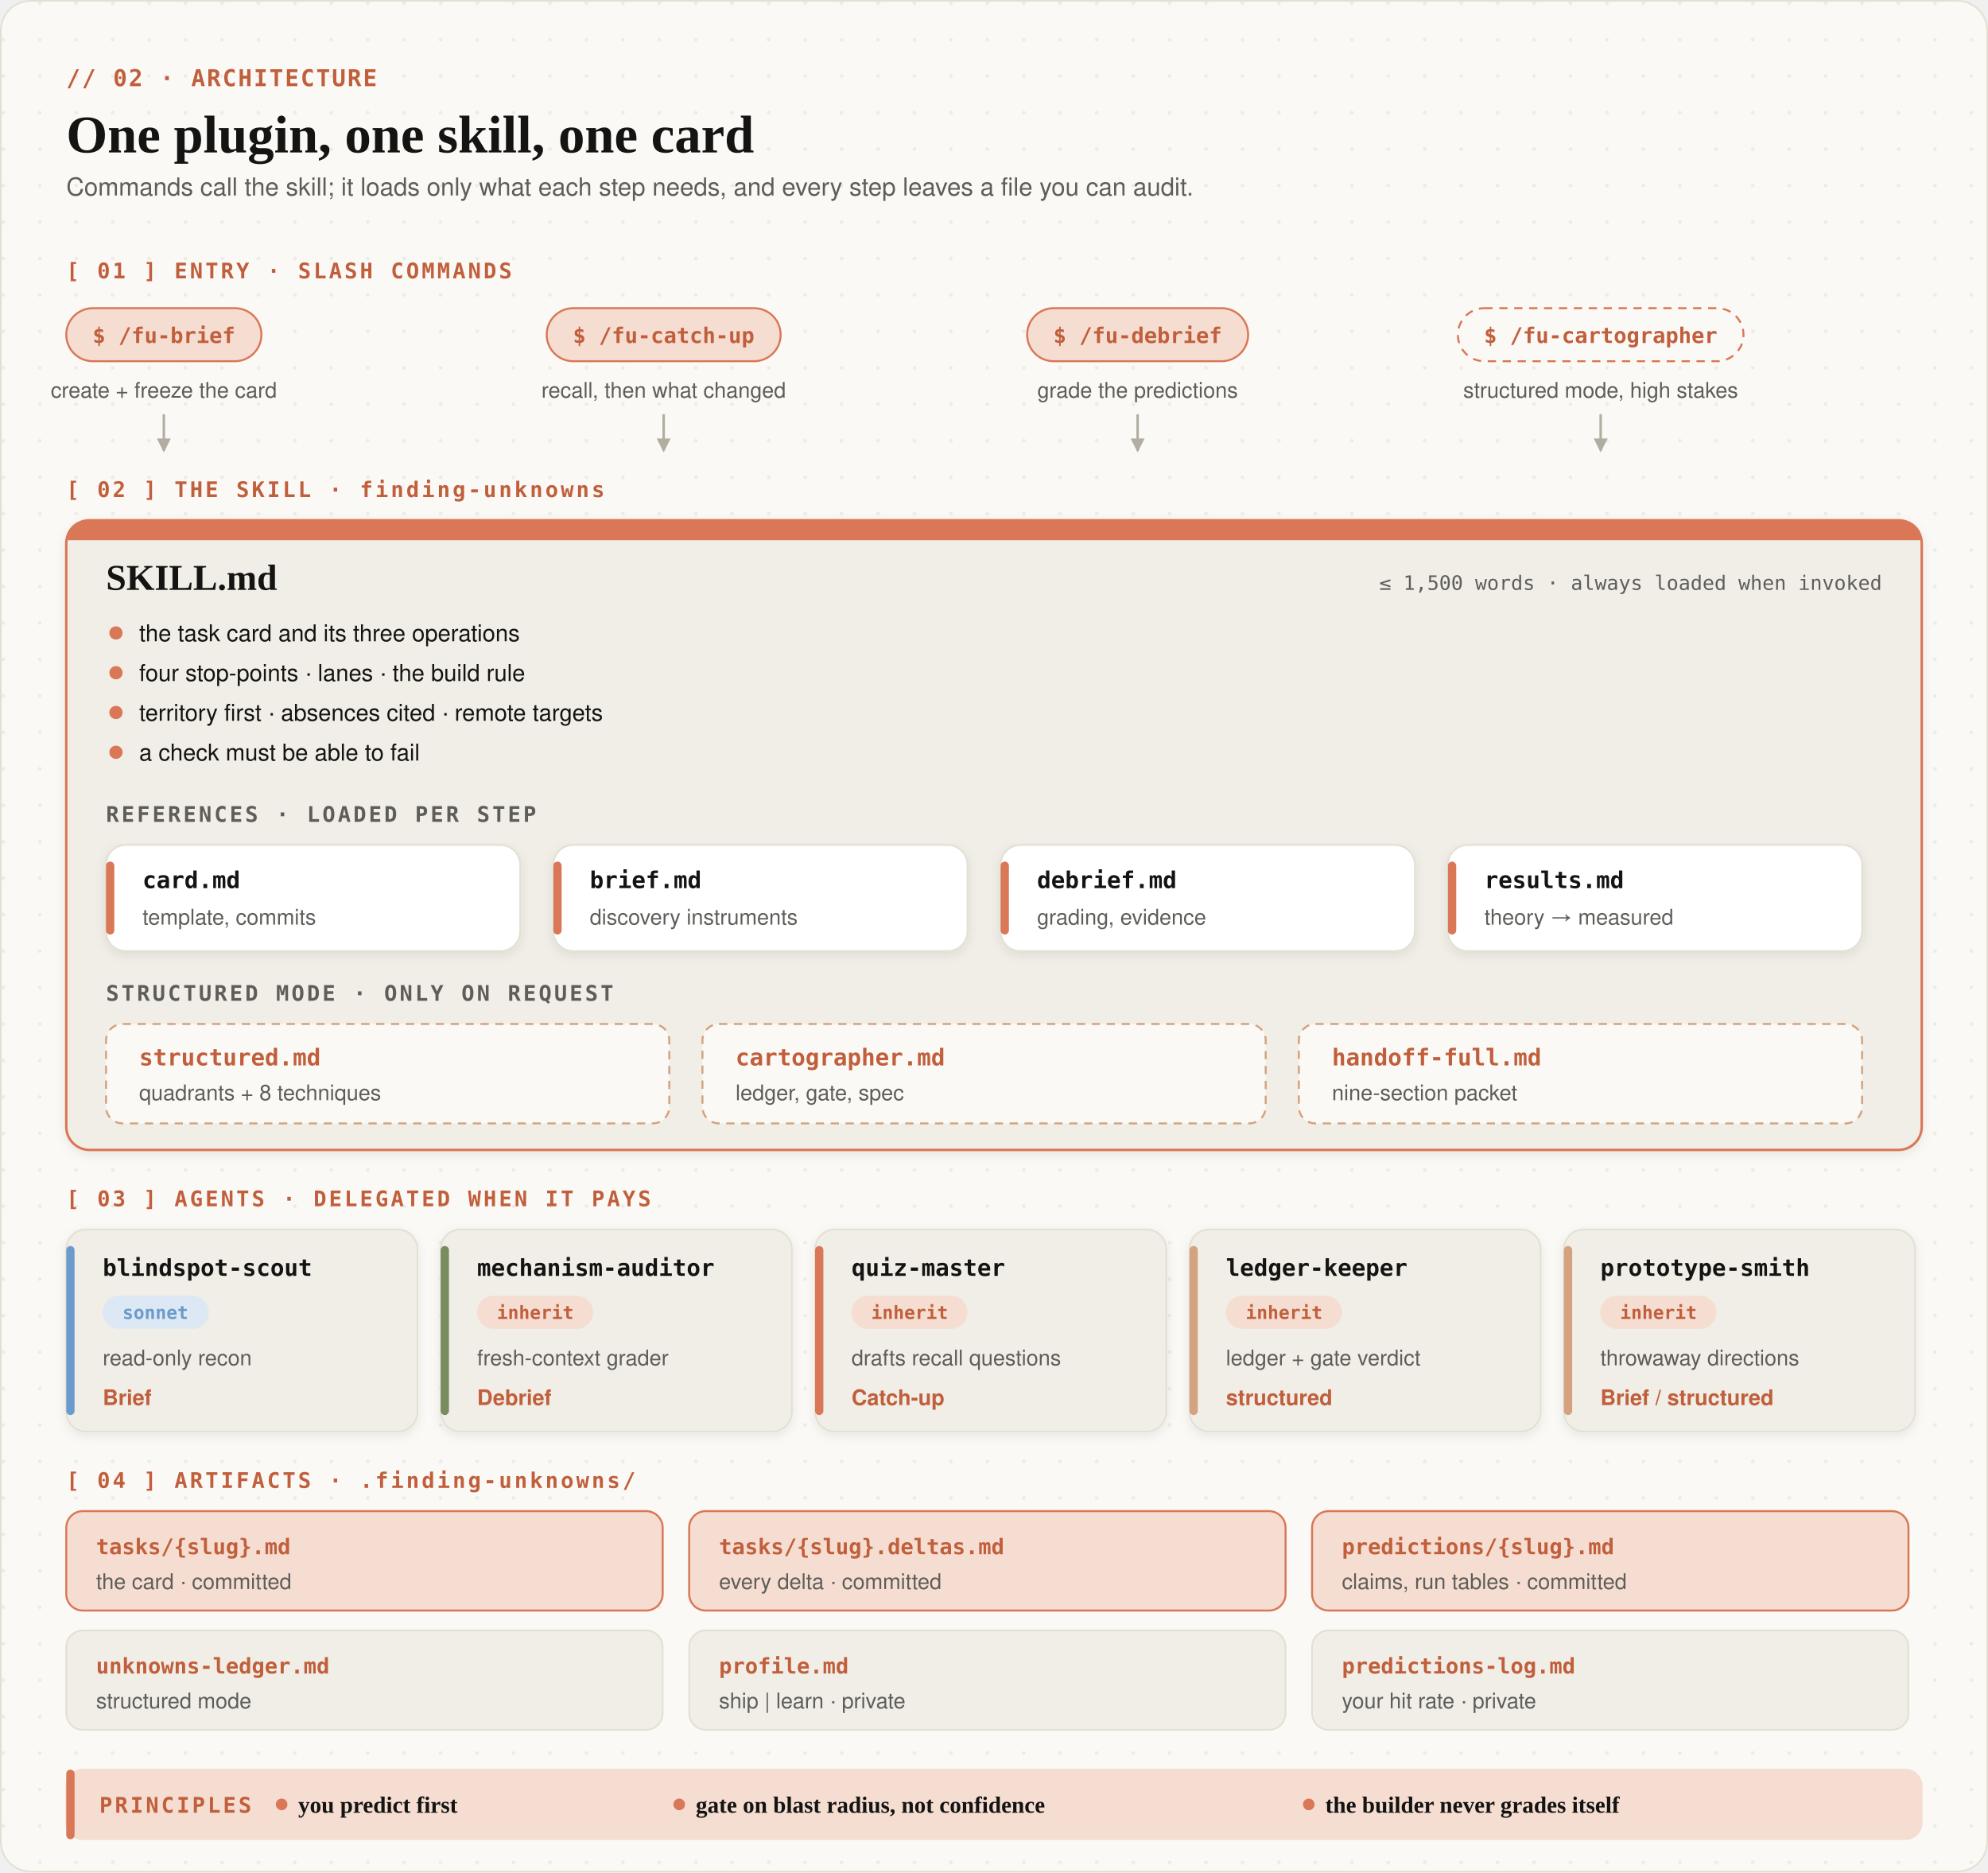
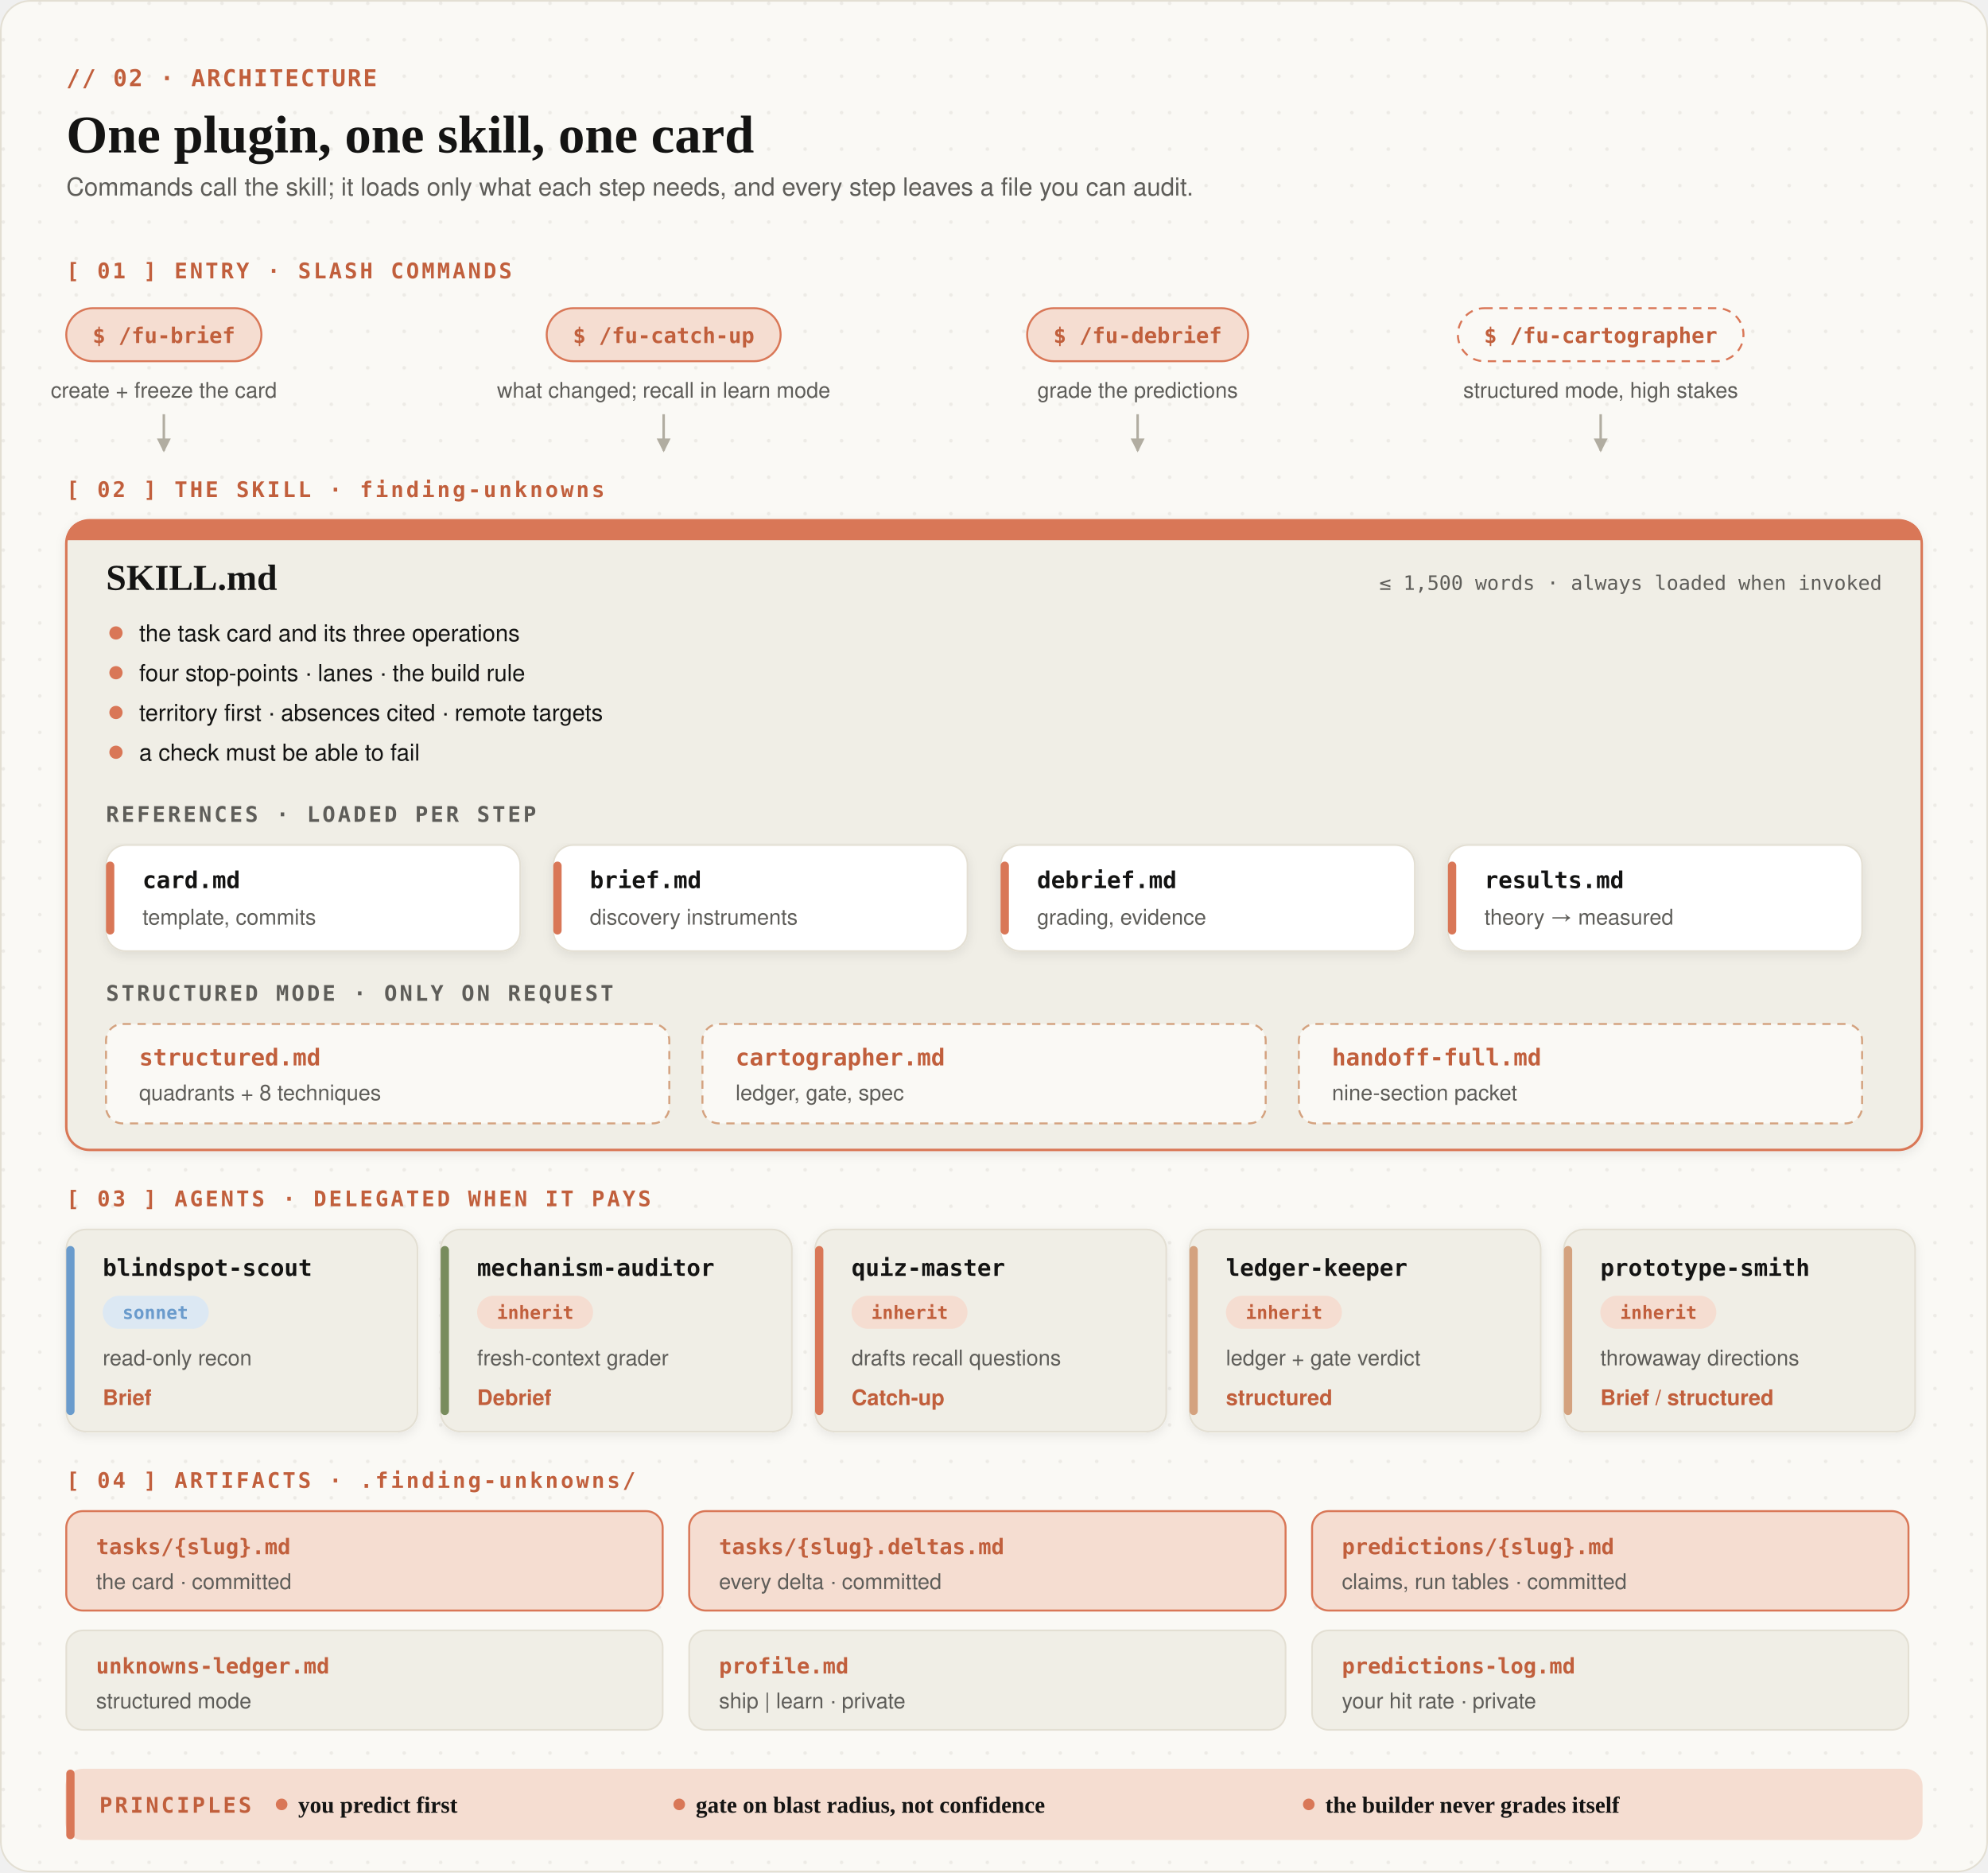
<svg xmlns="http://www.w3.org/2000/svg" width="1200" height="1130" viewBox="0 0 1200 1130" role="img" aria-labelledby="t d">
  <defs>
    <marker id="ah" viewBox="0 0 10 10" refX="8" refY="5" markerWidth="8" markerHeight="8" orient="auto-start-reverse">
      <path d="M1 1L9 5L1 9z" fill="#D97757" />
    </marker>
    <marker id="ahc" viewBox="0 0 10 10" refX="8" refY="5" markerWidth="7" markerHeight="7" orient="auto-start-reverse">
      <path d="M1 1L9 5L1 9z" fill="#B1ADA1" />
    </marker>
    <marker id="ahg" viewBox="0 0 10 10" refX="8" refY="5" markerWidth="8" markerHeight="8" orient="auto-start-reverse">
      <path d="M1 1L9 5L1 9z" fill="#788C5D" />
    </marker>
    <filter id="sh" x="-5%" y="-5%" width="110%" height="120%">
      <feDropShadow dx="0" dy="2" stdDeviation="3" flood-color="#141413" flood-opacity="0.08" />
    </filter>
    <pattern id="dots" width="22" height="22" patternUnits="userSpaceOnUse">
      <circle cx="2" cy="2" r="1.1" fill="#B1ADA1" opacity="0.35" />
    </pattern>
    <linearGradient id="spec" x1="0" x2="1">
      <stop offset="0" stop-color="#788C5D" />
      <stop offset="0.5" stop-color="#D4A27F" />
      <stop offset="1" stop-color="#B5442E" />
    </linearGradient>
  </defs>
  <rect x="0.5" y="0.5" width="1199" height="1129" rx="18" fill="#FAF9F5" stroke="#E3DFD3" />
  <rect x="0.5" y="0.5" width="1199" height="1129" rx="18" fill="url(#dots)" opacity="0.5" />
  <text x="40" y="52" font-family="ui-monospace, SFMono-Regular, Menlo, Consolas, monospace" font-size="14" fill="#C15F3C" font-weight="700" letter-spacing="1">// 02 · ARCHITECTURE</text>
  <text x="40" y="92" font-family="Georgia, 'Times New Roman', serif" font-size="32" fill="#141413" font-weight="700">One plugin, one skill, one card</text>
  <text x="40" y="118" font-family="-apple-system, 'Segoe UI', Helvetica, Arial, sans-serif" font-size="15" fill="#5E5D59">Commands call the skill; it loads only what each step needs, and every step leaves a file you can audit.</text>
  <text x="40" y="168" font-family="ui-monospace, SFMono-Regular, Menlo, Consolas, monospace" font-size="13" fill="#C15F3C" font-weight="700" letter-spacing="1.5">[ 01 ] ENTRY · SLASH COMMANDS</text>
  <rect x="40" y="186" width="117.8" height="32" rx="16" fill="#F5DDD1" stroke="#D97757" stroke-width="1.2" />
  <text x="98.9" y="207" font-family="ui-monospace, SFMono-Regular, Menlo, Consolas, monospace" font-size="13" fill="#C15F3C" font-weight="700" text-anchor="middle">$ /fu-brief</text>
  <text x="98.9" y="240" font-family="-apple-system, 'Segoe UI', Helvetica, Arial, sans-serif" font-size="13" fill="#5E5D59" text-anchor="middle">create + freeze the card</text>
  <path d="M98.9 250L98.9 272" stroke="#B1ADA1" stroke-width="1.5" fill="none" marker-end="url(#ahc)" />
  <rect x="330" y="186" width="141.2" height="32" rx="16" fill="#F5DDD1" stroke="#D97757" stroke-width="1.2" />
  <text x="400.6" y="207" font-family="ui-monospace, SFMono-Regular, Menlo, Consolas, monospace" font-size="13" fill="#C15F3C" font-weight="700" text-anchor="middle">$ /fu-catch-up</text>
-   <text x="400.6" y="240" font-family="-apple-system, 'Segoe UI', Helvetica, Arial, sans-serif" font-size="13" fill="#5E5D59" text-anchor="middle">recall, then what changed</text>
+   <text x="400.6" y="240" font-family="-apple-system, 'Segoe UI', Helvetica, Arial, sans-serif" font-size="13" fill="#5E5D59" text-anchor="middle">what changed; recall in learn mode</text>
  <path d="M400.6 250L400.6 272" stroke="#B1ADA1" stroke-width="1.5" fill="none" marker-end="url(#ahc)" />
  <rect x="620" y="186" width="133.4" height="32" rx="16" fill="#F5DDD1" stroke="#D97757" stroke-width="1.2" />
  <text x="686.7" y="207" font-family="ui-monospace, SFMono-Regular, Menlo, Consolas, monospace" font-size="13" fill="#C15F3C" font-weight="700" text-anchor="middle">$ /fu-debrief</text>
  <text x="686.7" y="240" font-family="-apple-system, 'Segoe UI', Helvetica, Arial, sans-serif" font-size="13" fill="#5E5D59" text-anchor="middle">grade the predictions</text>
  <path d="M686.7 250L686.7 272" stroke="#B1ADA1" stroke-width="1.5" fill="none" marker-end="url(#ahc)" />
  <rect x="880" y="186" width="172.4" height="32" rx="16" fill="#FAF9F5" stroke="#D97757" stroke-width="1.2" stroke-dasharray="5 4" />
  <text x="966.2" y="207" font-family="ui-monospace, SFMono-Regular, Menlo, Consolas, monospace" font-size="13" fill="#C15F3C" font-weight="700" text-anchor="middle">$ /fu-cartographer</text>
  <text x="966.2" y="240" font-family="-apple-system, 'Segoe UI', Helvetica, Arial, sans-serif" font-size="13" fill="#5E5D59" text-anchor="middle">structured mode, high stakes</text>
  <path d="M966.2 250L966.2 272" stroke="#B1ADA1" stroke-width="1.5" fill="none" marker-end="url(#ahc)" />
  <text x="40" y="300" font-family="ui-monospace, SFMono-Regular, Menlo, Consolas, monospace" font-size="13" fill="#C15F3C" font-weight="700" letter-spacing="1.5">[ 02 ] THE SKILL · finding-unknowns</text>
  <rect x="40" y="314" width="1120" height="380" rx="14" fill="#F0EEE6" stroke="#D97757" stroke-width="1.5" filter="url(#sh)" />
  <path d="M40 326a12 12 0 0 1 12 -12h1096a12 12 0 0 1 12 12v0H40z" fill="#D97757" />
  <text x="64" y="356" font-family="Georgia, 'Times New Roman', serif" font-size="22" fill="#141413" font-weight="700">SKILL.md</text>
  <text x="1136" y="356" font-family="ui-monospace, SFMono-Regular, Menlo, Consolas, monospace" font-size="12" fill="#5E5D59" text-anchor="end">≤ 1,500 words · always loaded when invoked</text>
  <circle cx="70" cy="382" r="4" fill="#D97757" />
  <text x="84" y="387" font-family="-apple-system, 'Segoe UI', Helvetica, Arial, sans-serif" font-size="14" fill="#141413">the task card and its three operations</text>
  <circle cx="70" cy="406" r="4" fill="#D97757" />
  <text x="84" y="411" font-family="-apple-system, 'Segoe UI', Helvetica, Arial, sans-serif" font-size="14" fill="#141413">four stop-points · lanes · the build rule</text>
  <circle cx="70" cy="430" r="4" fill="#D97757" />
  <text x="84" y="435" font-family="-apple-system, 'Segoe UI', Helvetica, Arial, sans-serif" font-size="14" fill="#141413">territory first · absences cited · remote targets</text>
  <circle cx="70" cy="454" r="4" fill="#D97757" />
  <text x="84" y="459" font-family="-apple-system, 'Segoe UI', Helvetica, Arial, sans-serif" font-size="14" fill="#141413">a check must be able to fail</text>
  <text x="64" y="496" font-family="ui-monospace, SFMono-Regular, Menlo, Consolas, monospace" font-size="13" fill="#5E5D59" font-weight="700" letter-spacing="1.5">REFERENCES · LOADED PER STEP</text>
  <rect x="64" y="510" width="250" height="64" rx="12" fill="#FFFFFF" stroke="#E3DFD3" stroke-width="1" filter="url(#sh)" />
  <rect x="64" y="520" width="5" height="44" rx="2.5" fill="#D97757" />
  <text x="86" y="536" font-family="ui-monospace, SFMono-Regular, Menlo, Consolas, monospace" font-size="14" fill="#141413" font-weight="700">card.md</text>
  <text x="86" y="558" font-family="-apple-system, 'Segoe UI', Helvetica, Arial, sans-serif" font-size="13" fill="#5E5D59">template, commits</text>
  <rect x="334" y="510" width="250" height="64" rx="12" fill="#FFFFFF" stroke="#E3DFD3" stroke-width="1" filter="url(#sh)" />
  <rect x="334" y="520" width="5" height="44" rx="2.5" fill="#D97757" />
  <text x="356" y="536" font-family="ui-monospace, SFMono-Regular, Menlo, Consolas, monospace" font-size="14" fill="#141413" font-weight="700">brief.md</text>
  <text x="356" y="558" font-family="-apple-system, 'Segoe UI', Helvetica, Arial, sans-serif" font-size="13" fill="#5E5D59">discovery instruments</text>
  <rect x="604" y="510" width="250" height="64" rx="12" fill="#FFFFFF" stroke="#E3DFD3" stroke-width="1" filter="url(#sh)" />
  <rect x="604" y="520" width="5" height="44" rx="2.5" fill="#D97757" />
  <text x="626" y="536" font-family="ui-monospace, SFMono-Regular, Menlo, Consolas, monospace" font-size="14" fill="#141413" font-weight="700">debrief.md</text>
  <text x="626" y="558" font-family="-apple-system, 'Segoe UI', Helvetica, Arial, sans-serif" font-size="13" fill="#5E5D59">grading, evidence</text>
  <rect x="874" y="510" width="250" height="64" rx="12" fill="#FFFFFF" stroke="#E3DFD3" stroke-width="1" filter="url(#sh)" />
  <rect x="874" y="520" width="5" height="44" rx="2.5" fill="#D97757" />
  <text x="896" y="536" font-family="ui-monospace, SFMono-Regular, Menlo, Consolas, monospace" font-size="14" fill="#141413" font-weight="700">results.md</text>
  <text x="896" y="558" font-family="-apple-system, 'Segoe UI', Helvetica, Arial, sans-serif" font-size="13" fill="#5E5D59">theory → measured</text>
  <text x="64" y="604" font-family="ui-monospace, SFMono-Regular, Menlo, Consolas, monospace" font-size="13" fill="#5E5D59" font-weight="700" letter-spacing="1.5">STRUCTURED MODE · ONLY ON REQUEST</text>
  <rect x="64" y="618" width="340" height="60" rx="10" fill="#FAF9F5" stroke="#D4A27F" stroke-width="1.2" stroke-dasharray="5 4" />
  <text x="84" y="643" font-family="ui-monospace, SFMono-Regular, Menlo, Consolas, monospace" font-size="14" fill="#C15F3C" font-weight="700">structured.md</text>
  <text x="84" y="664" font-family="-apple-system, 'Segoe UI', Helvetica, Arial, sans-serif" font-size="13" fill="#5E5D59">quadrants + 8 techniques</text>
  <rect x="424" y="618" width="340" height="60" rx="10" fill="#FAF9F5" stroke="#D4A27F" stroke-width="1.2" stroke-dasharray="5 4" />
  <text x="444" y="643" font-family="ui-monospace, SFMono-Regular, Menlo, Consolas, monospace" font-size="14" fill="#C15F3C" font-weight="700">cartographer.md</text>
  <text x="444" y="664" font-family="-apple-system, 'Segoe UI', Helvetica, Arial, sans-serif" font-size="13" fill="#5E5D59">ledger, gate, spec</text>
  <rect x="784" y="618" width="340" height="60" rx="10" fill="#FAF9F5" stroke="#D4A27F" stroke-width="1.2" stroke-dasharray="5 4" />
  <text x="804" y="643" font-family="ui-monospace, SFMono-Regular, Menlo, Consolas, monospace" font-size="14" fill="#C15F3C" font-weight="700">handoff-full.md</text>
  <text x="804" y="664" font-family="-apple-system, 'Segoe UI', Helvetica, Arial, sans-serif" font-size="13" fill="#5E5D59">nine-section packet</text>
  <text x="40" y="728" font-family="ui-monospace, SFMono-Regular, Menlo, Consolas, monospace" font-size="13" fill="#C15F3C" font-weight="700" letter-spacing="1.5">[ 03 ] AGENTS · DELEGATED WHEN IT PAYS</text>
  <rect x="40" y="742" width="212" height="122" rx="12" fill="#F0EEE6" stroke="#E3DFD3" stroke-width="1" filter="url(#sh)" />
  <rect x="40" y="752" width="5" height="102" rx="2.5" fill="#6A9BCC" />
  <text x="62" y="770" font-family="ui-monospace, SFMono-Regular, Menlo, Consolas, monospace" font-size="14" fill="#141413" font-weight="700">blindspot-scout</text>
  <rect x="62" y="782" width="64" height="20" rx="10.0" fill="#DCE8F3" />
  <text x="93.8" y="796.0" font-family="ui-monospace, SFMono-Regular, Menlo, Consolas, monospace" font-size="11" fill="#6A9BCC" font-weight="700" text-anchor="middle">sonnet</text>
  <text x="62" y="824" font-family="-apple-system, 'Segoe UI', Helvetica, Arial, sans-serif" font-size="13" fill="#5E5D59">read-only recon</text>
  <text x="62" y="848" font-family="-apple-system, 'Segoe UI', Helvetica, Arial, sans-serif" font-size="13" fill="#C15F3C" font-weight="700">Brief</text>
  <rect x="266" y="742" width="212" height="122" rx="12" fill="#F0EEE6" stroke="#E3DFD3" stroke-width="1" filter="url(#sh)" />
  <rect x="266" y="752" width="5" height="102" rx="2.5" fill="#788C5D" />
  <text x="288" y="770" font-family="ui-monospace, SFMono-Regular, Menlo, Consolas, monospace" font-size="14" fill="#141413" font-weight="700">mechanism-auditor</text>
  <rect x="288" y="782" width="70" height="20" rx="10.0" fill="#F5DDD1" />
  <text x="323.1" y="796.0" font-family="ui-monospace, SFMono-Regular, Menlo, Consolas, monospace" font-size="11" fill="#C15F3C" font-weight="700" text-anchor="middle">inherit</text>
  <text x="288" y="824" font-family="-apple-system, 'Segoe UI', Helvetica, Arial, sans-serif" font-size="13" fill="#5E5D59">fresh-context grader</text>
  <text x="288" y="848" font-family="-apple-system, 'Segoe UI', Helvetica, Arial, sans-serif" font-size="13" fill="#C15F3C" font-weight="700">Debrief</text>
  <rect x="492" y="742" width="212" height="122" rx="12" fill="#F0EEE6" stroke="#E3DFD3" stroke-width="1" filter="url(#sh)" />
  <rect x="492" y="752" width="5" height="102" rx="2.5" fill="#D97757" />
  <text x="514" y="770" font-family="ui-monospace, SFMono-Regular, Menlo, Consolas, monospace" font-size="14" fill="#141413" font-weight="700">quiz-master</text>
  <rect x="514" y="782" width="70" height="20" rx="10.0" fill="#F5DDD1" />
  <text x="549.1" y="796.0" font-family="ui-monospace, SFMono-Regular, Menlo, Consolas, monospace" font-size="11" fill="#C15F3C" font-weight="700" text-anchor="middle">inherit</text>
  <text x="514" y="824" font-family="-apple-system, 'Segoe UI', Helvetica, Arial, sans-serif" font-size="13" fill="#5E5D59">drafts recall questions</text>
  <text x="514" y="848" font-family="-apple-system, 'Segoe UI', Helvetica, Arial, sans-serif" font-size="13" fill="#C15F3C" font-weight="700">Catch-up</text>
  <rect x="718" y="742" width="212" height="122" rx="12" fill="#F0EEE6" stroke="#E3DFD3" stroke-width="1" filter="url(#sh)" />
  <rect x="718" y="752" width="5" height="102" rx="2.5" fill="#D4A27F" />
  <text x="740" y="770" font-family="ui-monospace, SFMono-Regular, Menlo, Consolas, monospace" font-size="14" fill="#141413" font-weight="700">ledger-keeper</text>
  <rect x="740" y="782" width="70" height="20" rx="10.0" fill="#F5DDD1" />
  <text x="775.1" y="796.0" font-family="ui-monospace, SFMono-Regular, Menlo, Consolas, monospace" font-size="11" fill="#C15F3C" font-weight="700" text-anchor="middle">inherit</text>
  <text x="740" y="824" font-family="-apple-system, 'Segoe UI', Helvetica, Arial, sans-serif" font-size="13" fill="#5E5D59">ledger + gate verdict</text>
  <text x="740" y="848" font-family="-apple-system, 'Segoe UI', Helvetica, Arial, sans-serif" font-size="13" fill="#C15F3C" font-weight="700">structured</text>
  <rect x="944" y="742" width="212" height="122" rx="12" fill="#F0EEE6" stroke="#E3DFD3" stroke-width="1" filter="url(#sh)" />
  <rect x="944" y="752" width="5" height="102" rx="2.5" fill="#D4A27F" />
  <text x="966" y="770" font-family="ui-monospace, SFMono-Regular, Menlo, Consolas, monospace" font-size="14" fill="#141413" font-weight="700">prototype-smith</text>
  <rect x="966" y="782" width="70" height="20" rx="10.0" fill="#F5DDD1" />
  <text x="1001.1" y="796.0" font-family="ui-monospace, SFMono-Regular, Menlo, Consolas, monospace" font-size="11" fill="#C15F3C" font-weight="700" text-anchor="middle">inherit</text>
  <text x="966" y="824" font-family="-apple-system, 'Segoe UI', Helvetica, Arial, sans-serif" font-size="13" fill="#5E5D59">throwaway directions</text>
  <text x="966" y="848" font-family="-apple-system, 'Segoe UI', Helvetica, Arial, sans-serif" font-size="13" fill="#C15F3C" font-weight="700">Brief / structured</text>
  <text x="40" y="898" font-family="ui-monospace, SFMono-Regular, Menlo, Consolas, monospace" font-size="13" fill="#C15F3C" font-weight="700" letter-spacing="1.5">[ 04 ] ARTIFACTS · .finding-unknowns/</text>
  <rect x="40" y="912" width="360" height="60" rx="10" fill="#F5DDD1" stroke="#D97757" stroke-width="1.2" />
  <text x="58" y="938" font-family="ui-monospace, SFMono-Regular, Menlo, Consolas, monospace" font-size="13" fill="#C15F3C" font-weight="700">tasks/{slug}.md</text>
  <text x="58" y="959" font-family="-apple-system, 'Segoe UI', Helvetica, Arial, sans-serif" font-size="13" fill="#5E5D59">the card · committed</text>
  <rect x="416" y="912" width="360" height="60" rx="10" fill="#F5DDD1" stroke="#D97757" stroke-width="1.2" />
  <text x="434" y="938" font-family="ui-monospace, SFMono-Regular, Menlo, Consolas, monospace" font-size="13" fill="#C15F3C" font-weight="700">tasks/{slug}.deltas.md</text>
  <text x="434" y="959" font-family="-apple-system, 'Segoe UI', Helvetica, Arial, sans-serif" font-size="13" fill="#5E5D59">every delta · committed</text>
  <rect x="792" y="912" width="360" height="60" rx="10" fill="#F5DDD1" stroke="#D97757" stroke-width="1.2" />
  <text x="810" y="938" font-family="ui-monospace, SFMono-Regular, Menlo, Consolas, monospace" font-size="13" fill="#C15F3C" font-weight="700">predictions/{slug}.md</text>
  <text x="810" y="959" font-family="-apple-system, 'Segoe UI', Helvetica, Arial, sans-serif" font-size="13" fill="#5E5D59">claims, run tables · committed</text>
  <rect x="40" y="984" width="360" height="60" rx="10" fill="#F0EEE6" stroke="#E3DFD3" stroke-width="1" />
  <text x="58" y="1010" font-family="ui-monospace, SFMono-Regular, Menlo, Consolas, monospace" font-size="13" fill="#C15F3C" font-weight="700">unknowns-ledger.md</text>
  <text x="58" y="1031" font-family="-apple-system, 'Segoe UI', Helvetica, Arial, sans-serif" font-size="13" fill="#5E5D59">structured mode</text>
  <rect x="416" y="984" width="360" height="60" rx="10" fill="#F0EEE6" stroke="#E3DFD3" stroke-width="1" />
  <text x="434" y="1010" font-family="ui-monospace, SFMono-Regular, Menlo, Consolas, monospace" font-size="13" fill="#C15F3C" font-weight="700">profile.md</text>
  <text x="434" y="1031" font-family="-apple-system, 'Segoe UI', Helvetica, Arial, sans-serif" font-size="13" fill="#5E5D59">ship | learn · private</text>
  <rect x="792" y="984" width="360" height="60" rx="10" fill="#F0EEE6" stroke="#E3DFD3" stroke-width="1" />
  <text x="810" y="1010" font-family="ui-monospace, SFMono-Regular, Menlo, Consolas, monospace" font-size="13" fill="#C15F3C" font-weight="700">predictions-log.md</text>
  <text x="810" y="1031" font-family="-apple-system, 'Segoe UI', Helvetica, Arial, sans-serif" font-size="13" fill="#5E5D59">your hit rate · private</text>
  <rect x="40" y="1068" width="1120" height="42" rx="10" fill="#F5DDD1" stroke="#F5DDD1" stroke-width="1" />
  <rect x="40" y="1068" width="5" height="42" rx="2.5" fill="#D97757" />
  <text x="60" y="1094" font-family="ui-monospace, SFMono-Regular, Menlo, Consolas, monospace" font-size="13" fill="#C15F3C" font-weight="700" letter-spacing="1.5">PRINCIPLES</text>
  <circle cx="170" cy="1089" r="3.5" fill="#D97757" />
  <text x="180" y="1094" font-family="Georgia, 'Times New Roman', serif" font-size="14" fill="#141413" font-weight="700">you predict first</text>
  <circle cx="410" cy="1089" r="3.5" fill="#D97757" />
  <text x="420" y="1094" font-family="Georgia, 'Times New Roman', serif" font-size="14" fill="#141413" font-weight="700">gate on blast radius, not confidence</text>
  <circle cx="790" cy="1089" r="3.5" fill="#D97757" />
  <text x="800" y="1094" font-family="Georgia, 'Times New Roman', serif" font-size="14" fill="#141413" font-weight="700">the builder never grades itself</text>
</svg>
